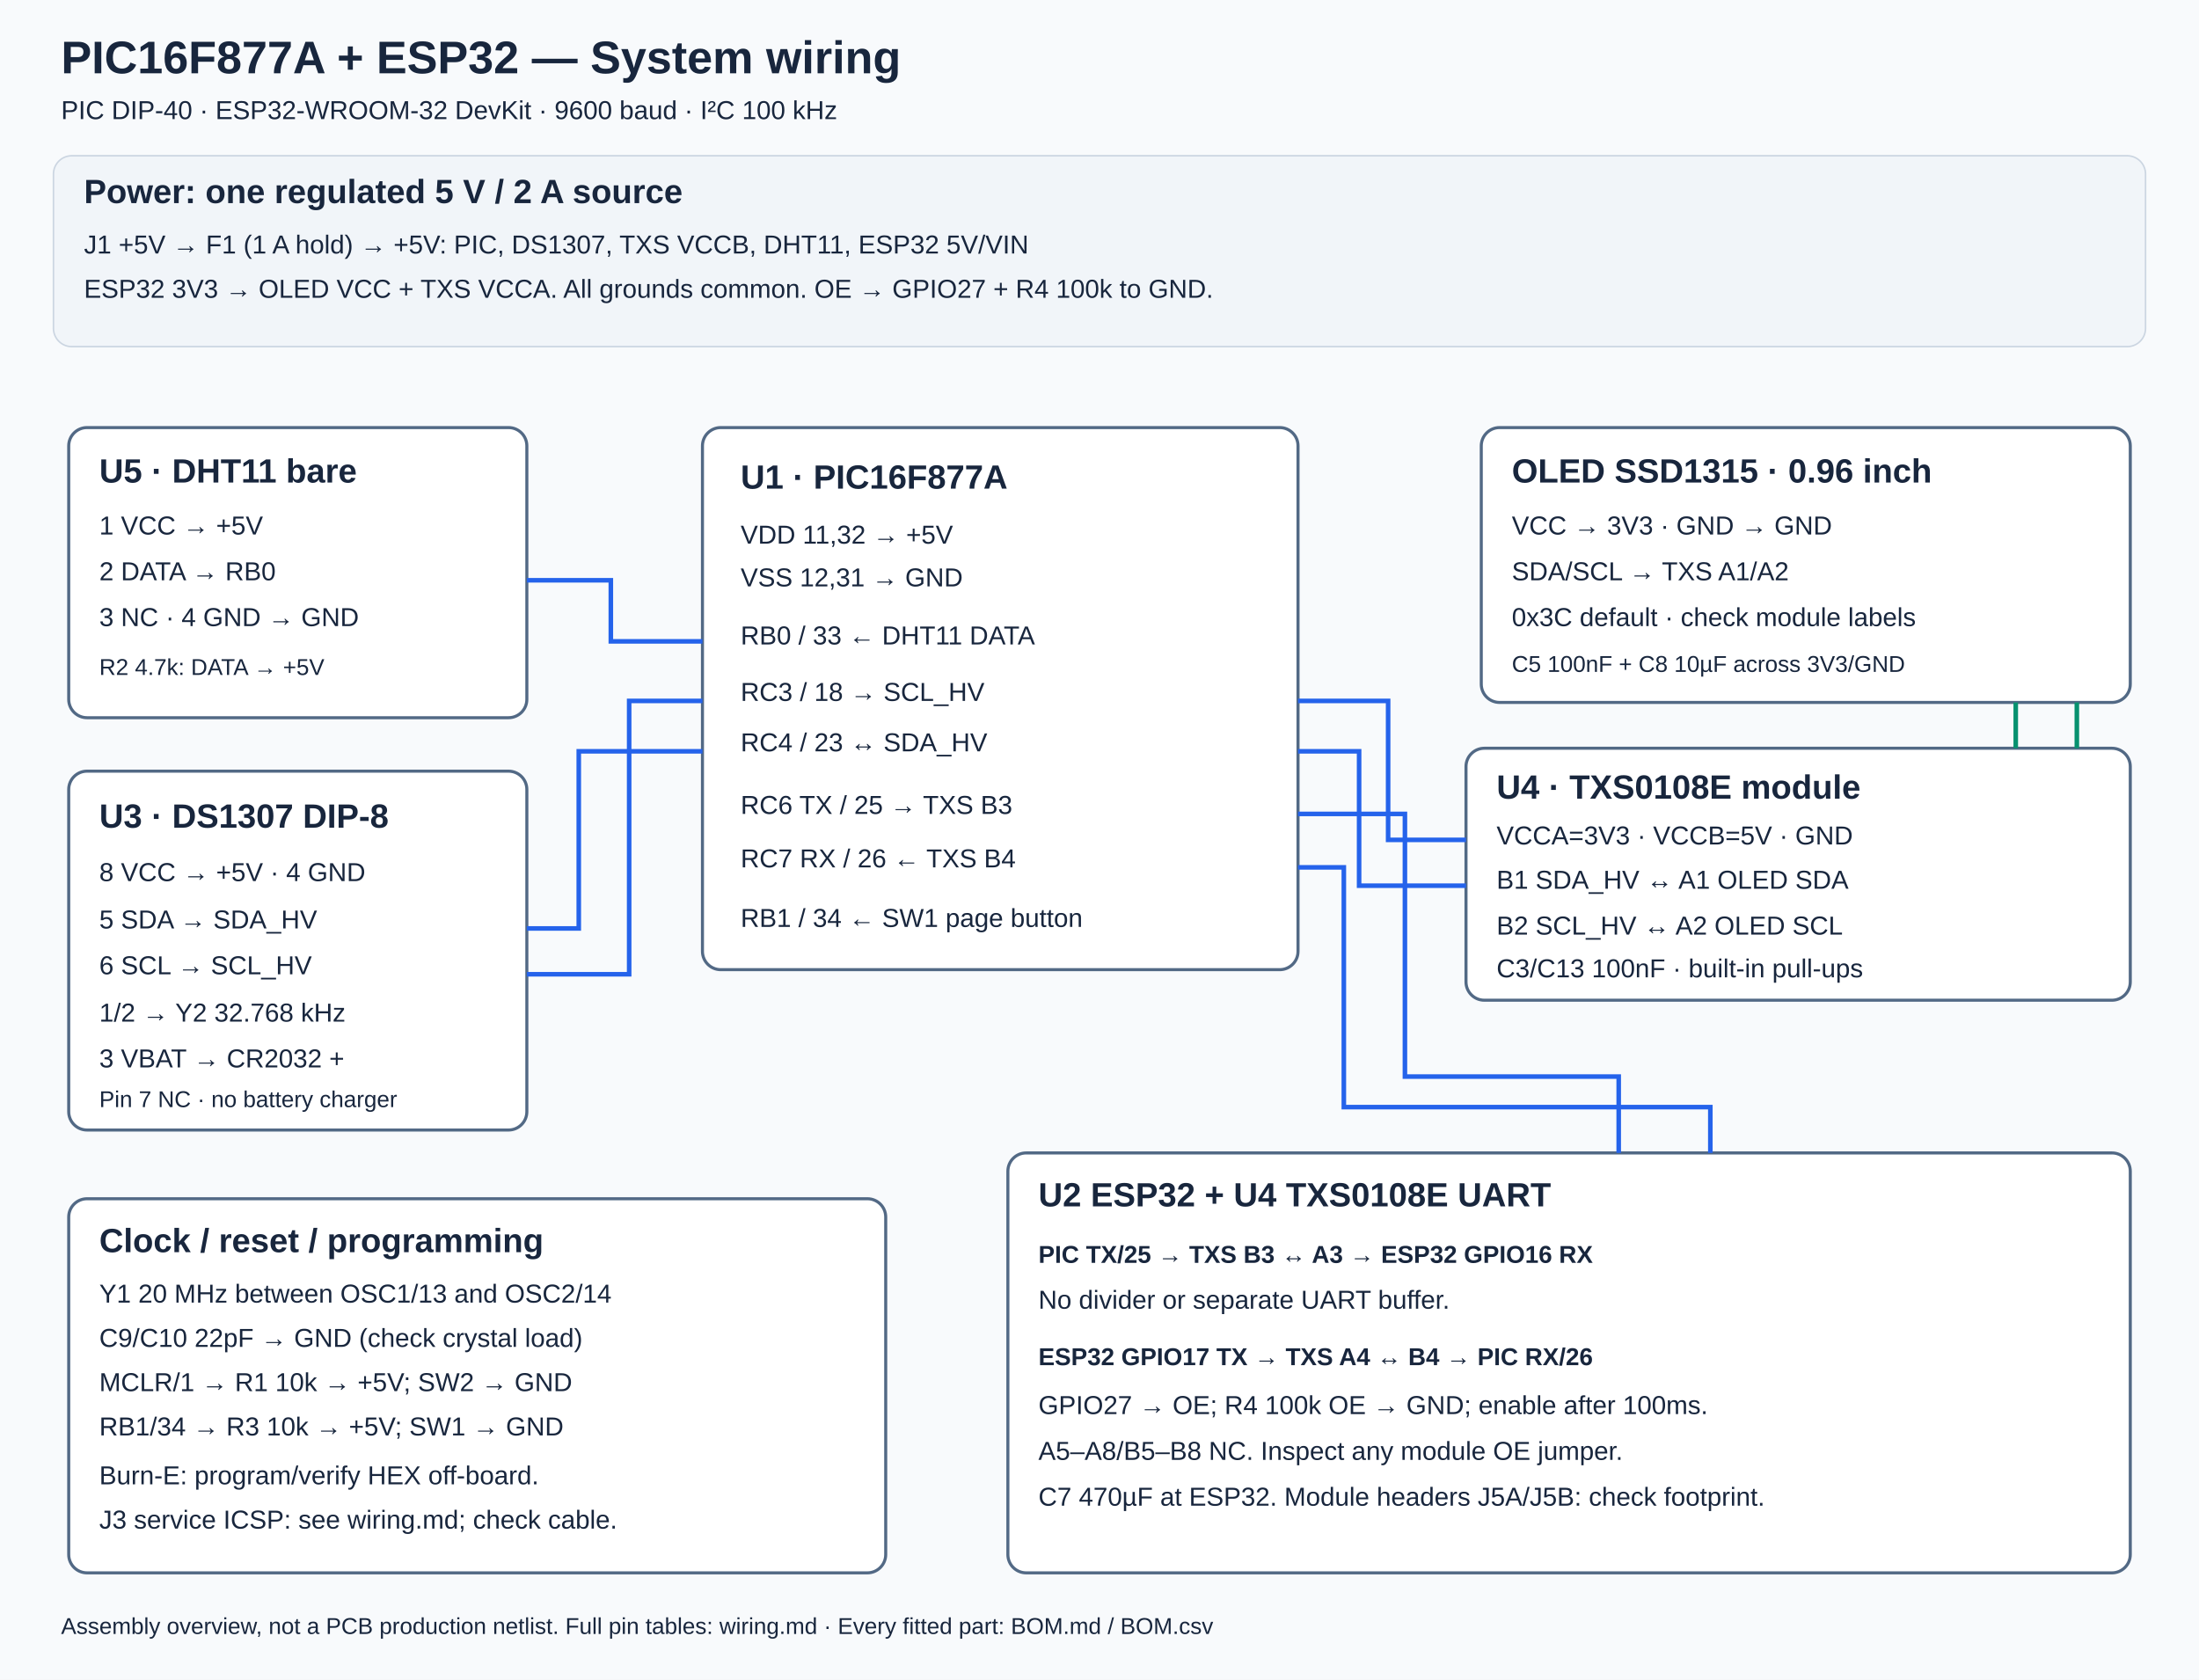
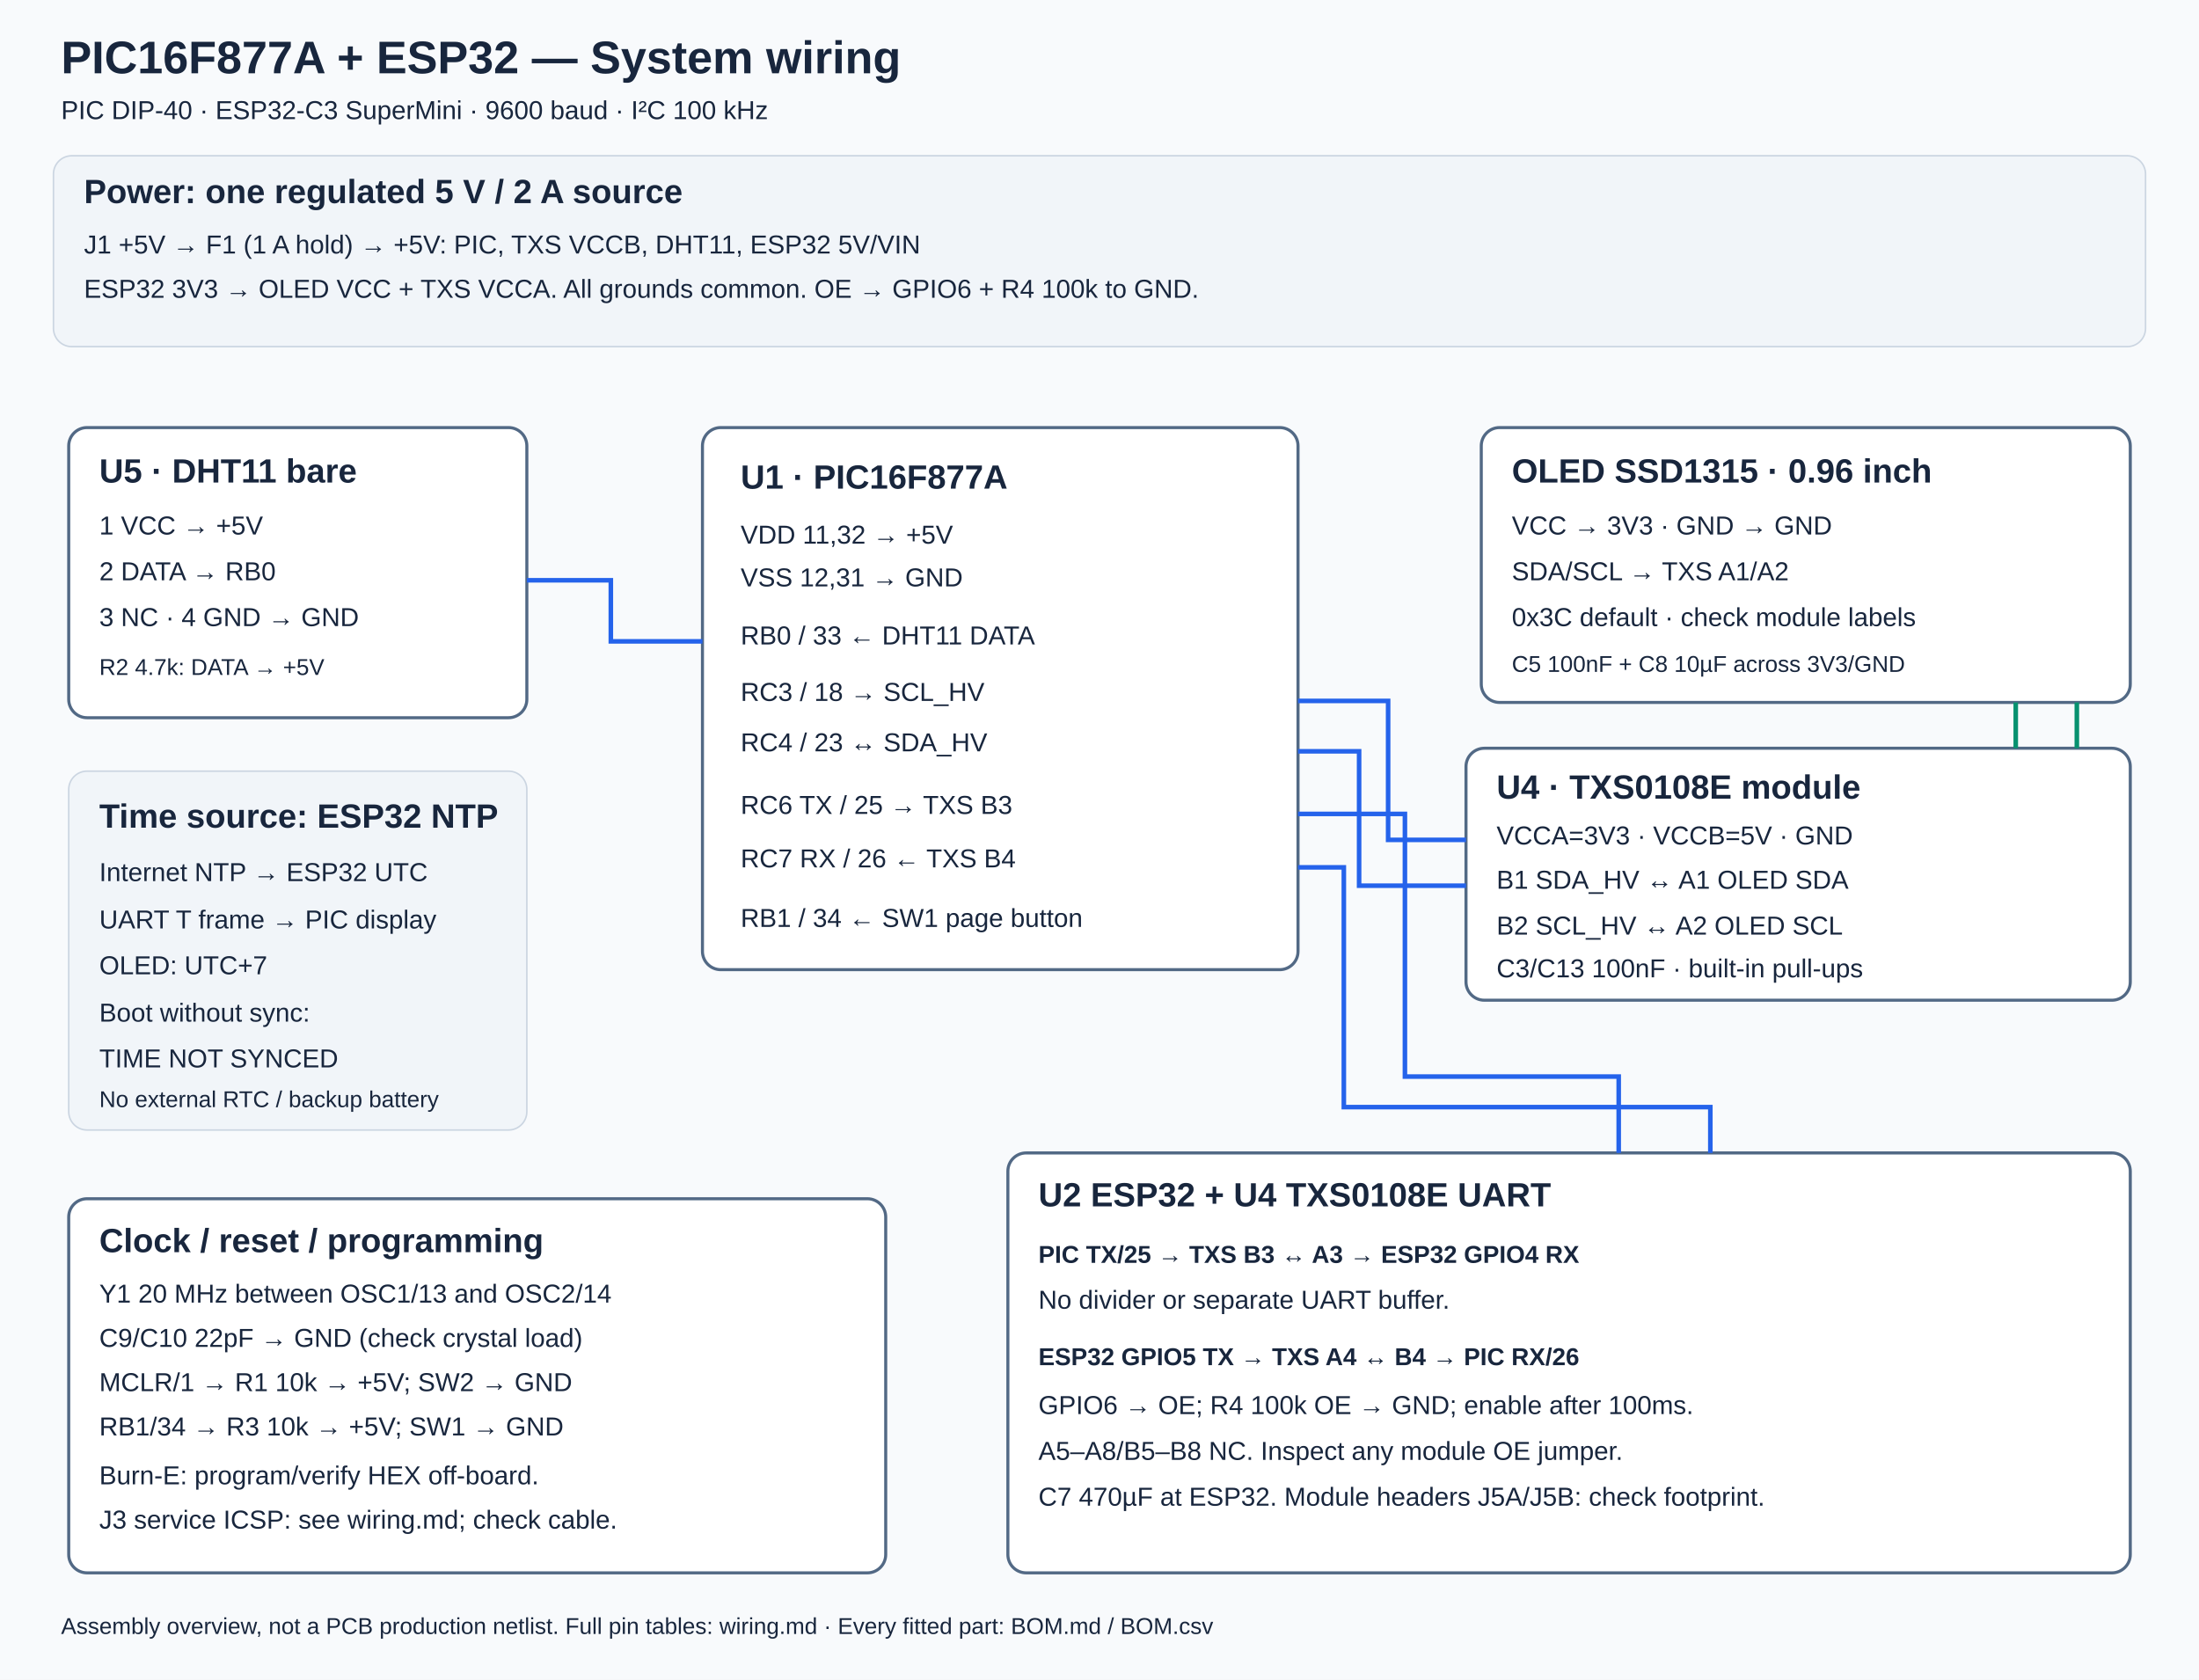
<svg xmlns="http://www.w3.org/2000/svg" width="1440" height="1100" viewBox="0 0 1440 1100">
  <defs>
    <style>
 text{font-family:Arial,sans-serif;fill:#18263d;font-size:17px}.title{font-size:30px;font-weight:bold}.head{font-size:22px;font-weight:bold}.small{font-size:15px}.box{fill:#fff;stroke:#526985;stroke-width:2}.sig{fill:none;stroke:#2563eb;stroke-width:3}.power{fill:none;stroke:#d94835;stroke-width:3}.low{fill:none;stroke:#07916f;stroke-width:3}.note{fill:#f1f5f9;stroke:#cbd5e1;stroke-width:1}.wire{font-size:16px;font-weight:bold}
 </style>
  </defs>
  <rect width="1440" height="1100" fill="#f8fafc" />
  <text x="40" y="48" class="title">PIC16F877A + ESP32 — System wiring</text>
-   <text x="40" y="78">PIC DIP-40 · ESP32-WROOM-32 DevKit · 9600 baud · I²C 100 kHz</text>
+   <text x="40" y="78">PIC DIP-40 · ESP32-C3 SuperMini · 9600 baud · I²C 100 kHz</text>
  <rect x="35" y="102" width="1370" height="125" rx="12" class="note" />
  <text x="55" y="133" class="head">Power: one regulated 5 V / 2 A source</text>
-   <text x="55" y="166">J1 +5V → F1 (1 A hold) → +5V: PIC, DS1307, TXS VCCB, DHT11, ESP32 5V/VIN</text>
-   <text x="55" y="195">ESP32 3V3 → OLED VCC + TXS VCCA. All grounds common. OE → GPIO27 + R4 100k to GND.</text>
+   <text x="55" y="166">J1 +5V → F1 (1 A hold) → +5V: PIC, TXS VCCB, DHT11, ESP32 5V/VIN</text>
+   <text x="55" y="195">ESP32 3V3 → OLED VCC + TXS VCCA. All grounds common. OE → GPIO6 + R4 100k to GND.</text>
  <rect x="460" y="280" width="390" height="355" rx="12" class="box" />
  <text x="485" y="320" class="head">U1 · PIC16F877A</text>
  <text x="485" y="356">VDD 11,32 → +5V</text>
  <text x="485" y="384">VSS 12,31 → GND</text>
  <text x="485" y="422">RB0 / 33 ← DHT11 DATA</text>
  <text x="485" y="459">RC3 / 18 → SCL_HV</text>
  <text x="485" y="492">RC4 / 23 ↔ SDA_HV</text>
  <text x="485" y="533">RC6 TX / 25 → TXS B3</text>
  <text x="485" y="568">RC7 RX / 26 ← TXS B4</text>
  <text x="485" y="607">RB1 / 34 ← SW1 page button</text>
  <rect x="45" y="280" width="300" height="190" rx="12" class="box" />
  <text x="65" y="316" class="head">U5 · DHT11 bare</text>
  <text x="65" y="350">1 VCC → +5V</text>
  <text x="65" y="380">2 DATA → RB0</text>
  <text x="65" y="410">3 NC · 4 GND → GND</text>
  <text x="65" y="442" class="small">R2 4.7k: DATA → +5V</text>
  <path d="M345 380 H400 V420 H460" class="sig" />
-   <rect x="45" y="505" width="300" height="235" rx="12" class="box" />
-   <text x="65" y="542" class="head">U3 · DS1307 DIP-8</text>
-   <text x="65" y="577">8 VCC → +5V · 4 GND</text>
-   <text x="65" y="608">5 SDA → SDA_HV</text>
-   <text x="65" y="638">6 SCL → SCL_HV</text>
-   <text x="65" y="669">1/2 → Y2 32.768 kHz</text>
-   <text x="65" y="699">3 VBAT → CR2032 +</text>
-   <text x="65" y="725" class="small">Pin 7 NC · no battery charger</text>
-   <path d="M345 608 H379 V492 H460 M345 638 H412 V459 H460" class="sig" />
+   <rect x="45" y="505" width="300" height="235" rx="12" class="note" />
+   <text x="65" y="542" class="head">Time source: ESP32 NTP</text>
+   <text x="65" y="577">Internet NTP → ESP32 UTC</text>
+   <text x="65" y="608">UART T frame → PIC display</text>
+   <text x="65" y="638">OLED: UTC+7</text>
+   <text x="65" y="669">Boot without sync:</text>
+   <text x="65" y="699">TIME NOT SYNCED</text>
+   <text x="65" y="725" class="small">No external RTC / backup battery</text>
  <rect x="970" y="280" width="425" height="180" rx="12" class="box" />
  <text x="990" y="316" class="head">OLED SSD1315 · 0.96 inch</text>
  <text x="990" y="350">VCC → 3V3 · GND → GND</text>
  <text x="990" y="380">SDA/SCL → TXS A1/A2</text>
  <text x="990" y="410">0x3C default · check module labels</text>
  <text x="990" y="440" class="small">C5 100nF + C8 10µF across 3V3/GND</text>
  <rect x="960" y="490" width="435" height="165" rx="12" class="box" />
  <text x="980" y="523" class="head">U4 · TXS0108E module</text>
  <text x="980" y="553">VCCA=3V3 · VCCB=5V · GND</text>
  <text x="980" y="582">B1 SDA_HV ↔ A1 OLED SDA</text>
  <text x="980" y="612">B2 SCL_HV ↔ A2 OLED SCL</text>
  <text x="980" y="640">C3/C13 100nF · built-in pull-ups</text>
  <path d="M850 459 H909 V550 H960 M850 492 H890 V580 H960" class="sig" />
  <path d="M1320 490 V460 M1360 490 V460" class="low" />
  <rect x="45" y="785" width="535" height="245" rx="12" class="box" />
  <text x="65" y="820" class="head">Clock / reset / programming</text>
  <text x="65" y="853">Y1 20 MHz between OSC1/13 and OSC2/14</text>
  <text x="65" y="882">C9/C10 22pF → GND (check crystal load)</text>
  <text x="65" y="911">MCLR/1 → R1 10k → +5V; SW2 → GND</text>
  <text x="65" y="940">RB1/34 → R3 10k → +5V; SW1 → GND</text>
  <text x="65" y="972">Burn-E: program/verify HEX off-board.</text>
  <text x="65" y="1001">J3 service ICSP: see wiring.md; check cable.</text>
  <rect x="660" y="755" width="735" height="275" rx="12" class="box" />
  <text x="680" y="790" class="head">U2 ESP32 + U4 TXS0108E UART</text>
-   <text x="680" y="827" class="wire">PIC TX/25 → TXS B3 ↔ A3 → ESP32 GPIO16 RX</text>
+   <text x="680" y="827" class="wire">PIC TX/25 → TXS B3 ↔ A3 → ESP32 GPIO4 RX</text>
  <text x="680" y="857">No divider or separate UART buffer.</text>
-   <text x="680" y="894" class="wire">ESP32 GPIO17 TX → TXS A4 ↔ B4 → PIC RX/26</text>
-   <text x="680" y="926">GPIO27 → OE; R4 100k OE → GND; enable after 100ms.</text>
+   <text x="680" y="894" class="wire">ESP32 GPIO5 TX → TXS A4 ↔ B4 → PIC RX/26</text>
+   <text x="680" y="926">GPIO6 → OE; R4 100k OE → GND; enable after 100ms.</text>
  <text x="680" y="956">A5–A8/B5–B8 NC. Inspect any module OE jumper.</text>
  <text x="680" y="986">C7 470µF at ESP32. Module headers J5A/J5B: check footprint.</text>
  <path d="M850 533 H920 V705 H1060 V755 M850 568 H880 V725 H1120 V755" class="sig" />
  <text x="40" y="1070" class="small">Assembly overview, not a PCB production netlist. Full pin tables: wiring.md · Every fitted part: BOM.md / BOM.csv</text>
</svg>
